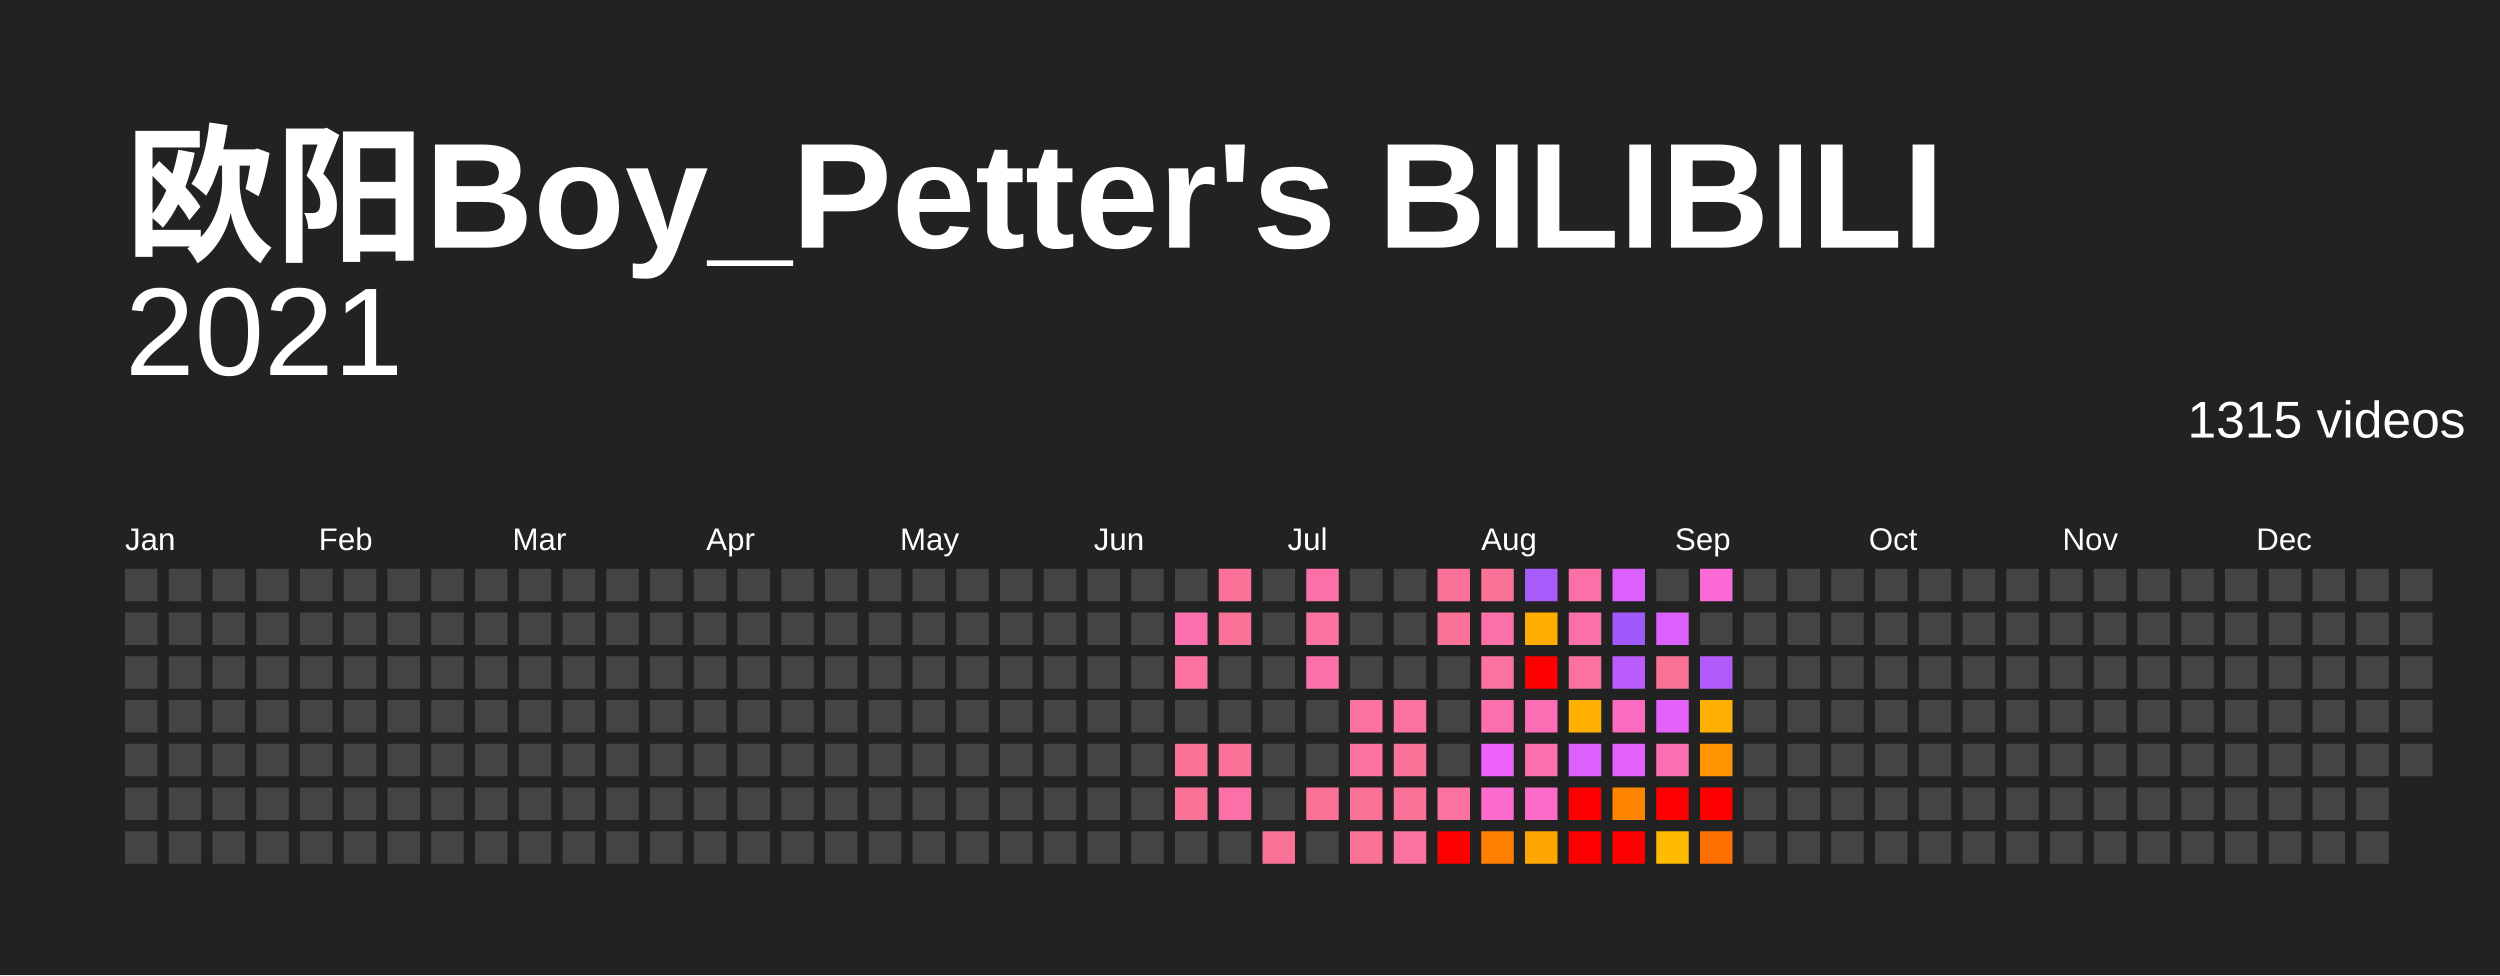
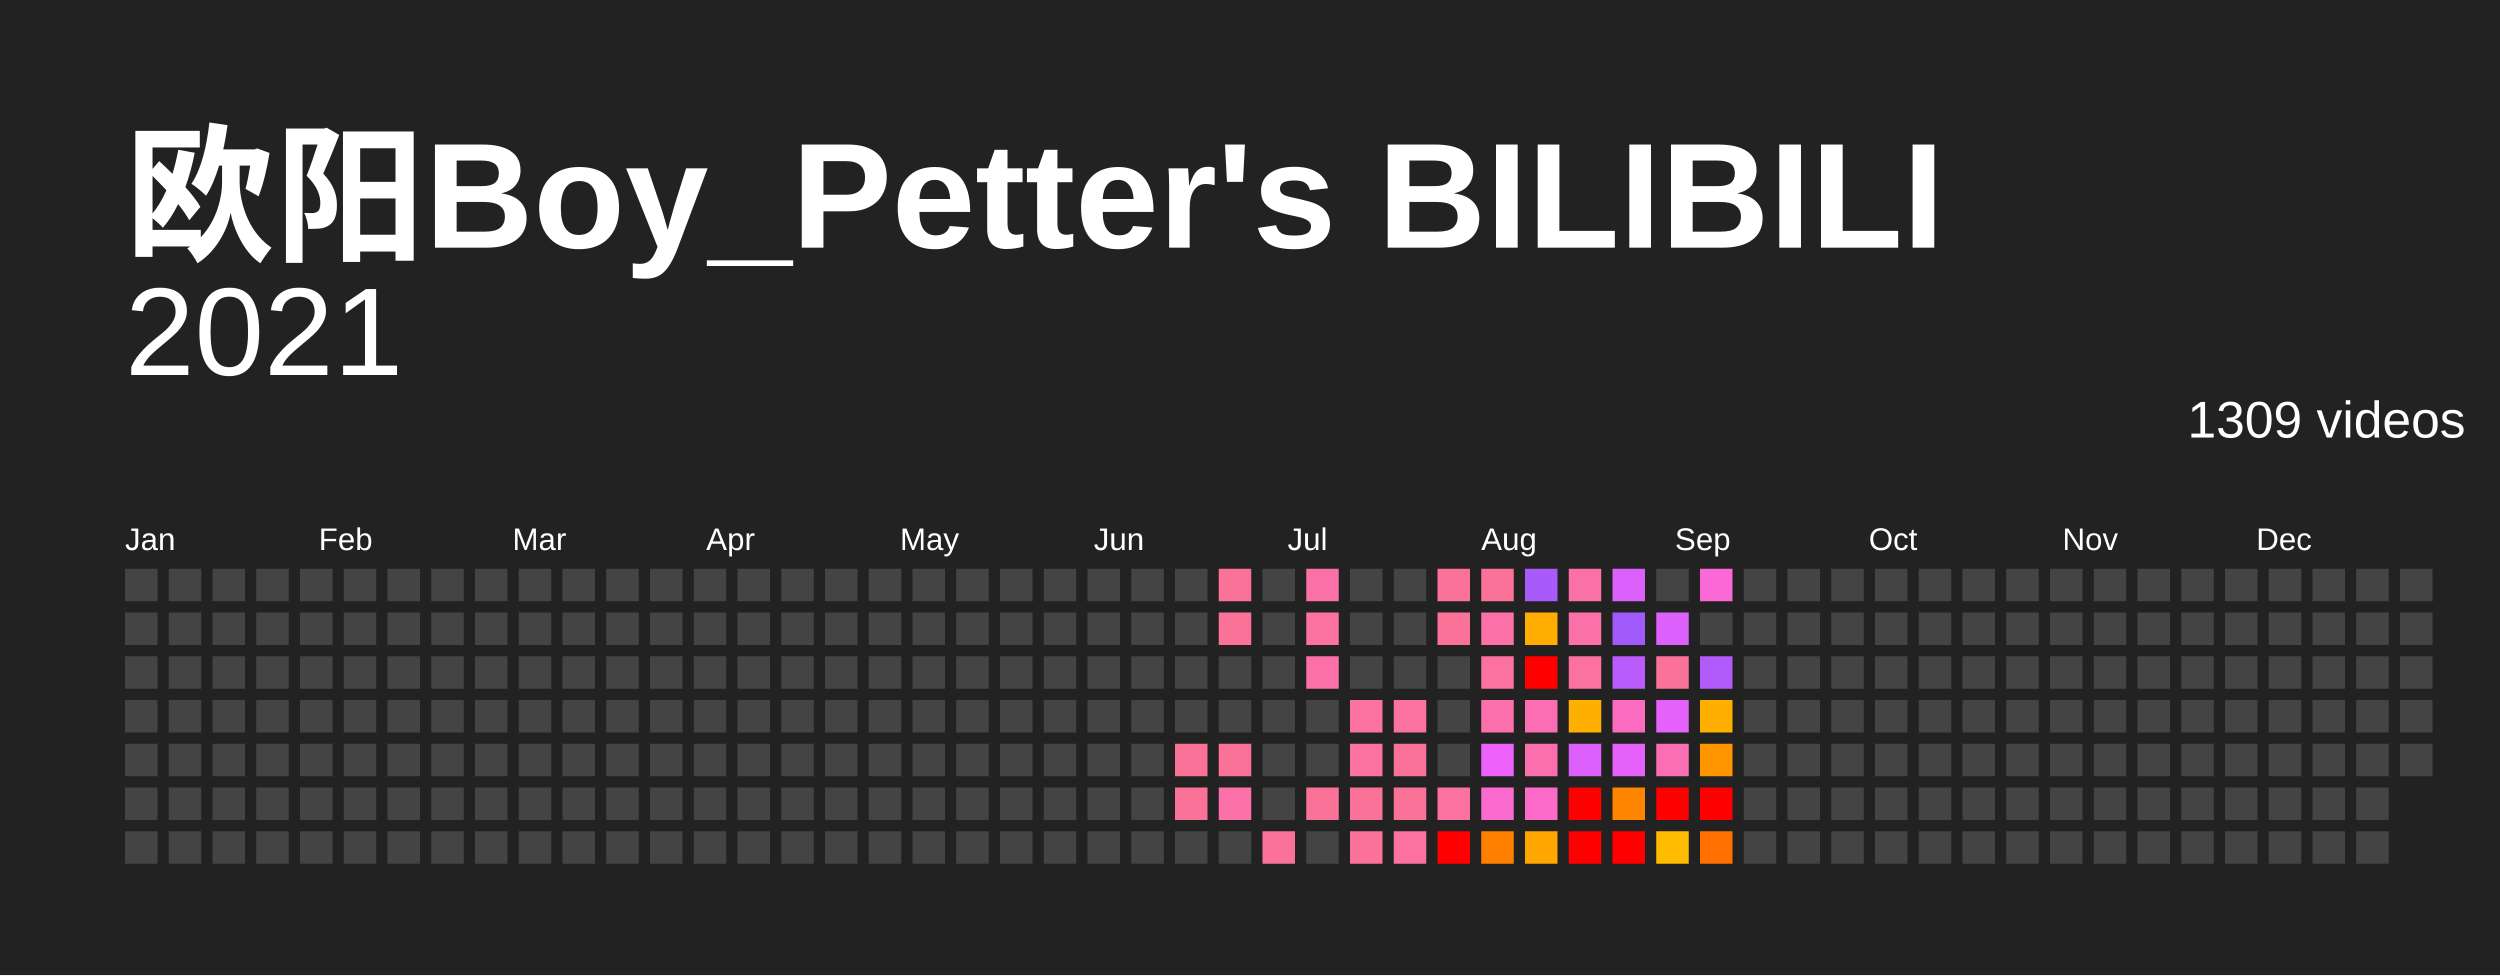
<svg xmlns="http://www.w3.org/2000/svg" baseProfile="full" height="78mm" version="1.1" viewBox="0,0,200,78" width="200mm">
  <defs />
  <rect fill="#222222" height="78" width="200" x="0" y="0" />
  <text fill="#FFFFFF" style="font-size:12px; font-family:Arial; font-weight:bold;" x="10" y="20">欧阳Boy_Petter's BILIBILI</text>
  <text alignment-baseline="hanging" fill="#FFFFFF" style="font-size:10.0px; font-family:Arial;" x="10" y="30">2021</text>
-   <text alignment-baseline="hanging" fill="#FFFFFF" style="font-size:4.125px; font-family:Arial;" x="175" y="35">1315 videos</text>
+   <text alignment-baseline="hanging" fill="#FFFFFF" style="font-size:4.125px; font-family:Arial;" x="175" y="35">1309 videos</text>
  <text fill="#FFFFFF" style="font-size:2.5px; font-family:Arial" x="10.0" y="44">Jan</text>
  <text fill="#FFFFFF" style="font-size:2.5px; font-family:Arial" x="25.5" y="44">Feb</text>
  <text fill="#FFFFFF" style="font-size:2.5px; font-family:Arial" x="41.0" y="44">Mar</text>
  <text fill="#FFFFFF" style="font-size:2.5px; font-family:Arial" x="56.5" y="44">Apr</text>
  <text fill="#FFFFFF" style="font-size:2.5px; font-family:Arial" x="72.0" y="44">May</text>
  <text fill="#FFFFFF" style="font-size:2.5px; font-family:Arial" x="87.5" y="44">Jun</text>
  <text fill="#FFFFFF" style="font-size:2.5px; font-family:Arial" x="103.0" y="44">Jul</text>
  <text fill="#FFFFFF" style="font-size:2.5px; font-family:Arial" x="118.5" y="44">Aug</text>
  <text fill="#FFFFFF" style="font-size:2.5px; font-family:Arial" x="134.0" y="44">Sep</text>
  <text fill="#FFFFFF" style="font-size:2.5px; font-family:Arial" x="149.5" y="44">Oct</text>
  <text fill="#FFFFFF" style="font-size:2.5px; font-family:Arial" x="165.0" y="44">Nov</text>
  <text fill="#FFFFFF" style="font-size:2.5px; font-family:Arial" x="180.5" y="44">Dec</text>
  <rect fill="#444444" height="2.6" width="2.6" x="10.0" y="45.5" />
  <rect fill="#444444" height="2.6" width="2.6" x="10.0" y="49.0" />
  <rect fill="#444444" height="2.6" width="2.6" x="10.0" y="52.5" />
  <rect fill="#444444" height="2.6" width="2.6" x="10.0" y="56.0" />
  <rect fill="#444444" height="2.6" width="2.6" x="10.0" y="59.5" />
  <rect fill="#444444" height="2.6" width="2.6" x="10.0" y="63.0" />
  <rect fill="#444444" height="2.6" width="2.6" x="10.0" y="66.5" />
  <rect fill="#444444" height="2.6" width="2.6" x="13.5" y="45.5" />
  <rect fill="#444444" height="2.6" width="2.6" x="13.5" y="49.0" />
  <rect fill="#444444" height="2.6" width="2.6" x="13.5" y="52.5" />
  <rect fill="#444444" height="2.6" width="2.6" x="13.5" y="56.0" />
  <rect fill="#444444" height="2.6" width="2.6" x="13.5" y="59.5" />
  <rect fill="#444444" height="2.6" width="2.6" x="13.5" y="63.0" />
  <rect fill="#444444" height="2.6" width="2.6" x="13.5" y="66.5" />
  <rect fill="#444444" height="2.6" width="2.6" x="17.0" y="45.5" />
  <rect fill="#444444" height="2.6" width="2.6" x="17.0" y="49.0" />
  <rect fill="#444444" height="2.6" width="2.6" x="17.0" y="52.5" />
  <rect fill="#444444" height="2.6" width="2.6" x="17.0" y="56.0" />
  <rect fill="#444444" height="2.6" width="2.6" x="17.0" y="59.5" />
  <rect fill="#444444" height="2.6" width="2.6" x="17.0" y="63.0" />
  <rect fill="#444444" height="2.6" width="2.6" x="17.0" y="66.5" />
  <rect fill="#444444" height="2.6" width="2.6" x="20.5" y="45.5" />
  <rect fill="#444444" height="2.6" width="2.6" x="20.5" y="49.0" />
  <rect fill="#444444" height="2.6" width="2.6" x="20.5" y="52.5" />
  <rect fill="#444444" height="2.6" width="2.6" x="20.5" y="56.0" />
  <rect fill="#444444" height="2.6" width="2.6" x="20.5" y="59.5" />
  <rect fill="#444444" height="2.6" width="2.6" x="20.5" y="63.0" />
  <rect fill="#444444" height="2.6" width="2.6" x="20.5" y="66.5" />
  <rect fill="#444444" height="2.6" width="2.6" x="24.0" y="45.5" />
  <rect fill="#444444" height="2.6" width="2.6" x="24.0" y="49.0" />
  <rect fill="#444444" height="2.6" width="2.6" x="24.0" y="52.5" />
  <rect fill="#444444" height="2.6" width="2.6" x="24.0" y="56.0" />
  <rect fill="#444444" height="2.6" width="2.6" x="24.0" y="59.5" />
  <rect fill="#444444" height="2.6" width="2.6" x="24.0" y="63.0" />
  <rect fill="#444444" height="2.6" width="2.6" x="24.0" y="66.5" />
  <rect fill="#444444" height="2.6" width="2.6" x="27.5" y="45.5" />
  <rect fill="#444444" height="2.6" width="2.6" x="27.5" y="49.0" />
  <rect fill="#444444" height="2.6" width="2.6" x="27.5" y="52.5" />
  <rect fill="#444444" height="2.6" width="2.6" x="27.5" y="56.0" />
  <rect fill="#444444" height="2.6" width="2.6" x="27.5" y="59.5" />
  <rect fill="#444444" height="2.6" width="2.6" x="27.5" y="63.0" />
  <rect fill="#444444" height="2.6" width="2.6" x="27.5" y="66.5" />
  <rect fill="#444444" height="2.6" width="2.6" x="31.0" y="45.5" />
  <rect fill="#444444" height="2.6" width="2.6" x="31.0" y="49.0" />
  <rect fill="#444444" height="2.6" width="2.6" x="31.0" y="52.5" />
  <rect fill="#444444" height="2.6" width="2.6" x="31.0" y="56.0" />
  <rect fill="#444444" height="2.6" width="2.6" x="31.0" y="59.5" />
  <rect fill="#444444" height="2.6" width="2.6" x="31.0" y="63.0" />
  <rect fill="#444444" height="2.6" width="2.6" x="31.0" y="66.5" />
  <rect fill="#444444" height="2.6" width="2.6" x="34.5" y="45.5" />
  <rect fill="#444444" height="2.6" width="2.6" x="34.5" y="49.0" />
  <rect fill="#444444" height="2.6" width="2.6" x="34.5" y="52.5" />
  <rect fill="#444444" height="2.6" width="2.6" x="34.5" y="56.0" />
  <rect fill="#444444" height="2.6" width="2.6" x="34.5" y="59.5" />
  <rect fill="#444444" height="2.6" width="2.6" x="34.5" y="63.0" />
  <rect fill="#444444" height="2.6" width="2.6" x="34.5" y="66.5" />
  <rect fill="#444444" height="2.6" width="2.6" x="38.0" y="45.5" />
  <rect fill="#444444" height="2.6" width="2.6" x="38.0" y="49.0" />
  <rect fill="#444444" height="2.6" width="2.6" x="38.0" y="52.5" />
  <rect fill="#444444" height="2.6" width="2.6" x="38.0" y="56.0" />
  <rect fill="#444444" height="2.6" width="2.6" x="38.0" y="59.5" />
  <rect fill="#444444" height="2.6" width="2.6" x="38.0" y="63.0" />
  <rect fill="#444444" height="2.6" width="2.6" x="38.0" y="66.5" />
  <rect fill="#444444" height="2.6" width="2.6" x="41.5" y="45.5" />
  <rect fill="#444444" height="2.6" width="2.6" x="41.5" y="49.0" />
  <rect fill="#444444" height="2.6" width="2.6" x="41.5" y="52.5" />
  <rect fill="#444444" height="2.6" width="2.6" x="41.5" y="56.0" />
  <rect fill="#444444" height="2.6" width="2.6" x="41.5" y="59.5" />
  <rect fill="#444444" height="2.6" width="2.6" x="41.5" y="63.0" />
  <rect fill="#444444" height="2.6" width="2.6" x="41.5" y="66.5" />
  <rect fill="#444444" height="2.6" width="2.6" x="45.0" y="45.5" />
  <rect fill="#444444" height="2.6" width="2.6" x="45.0" y="49.0" />
  <rect fill="#444444" height="2.6" width="2.6" x="45.0" y="52.5" />
  <rect fill="#444444" height="2.6" width="2.6" x="45.0" y="56.0" />
  <rect fill="#444444" height="2.6" width="2.6" x="45.0" y="59.5" />
  <rect fill="#444444" height="2.6" width="2.6" x="45.0" y="63.0" />
  <rect fill="#444444" height="2.6" width="2.6" x="45.0" y="66.5" />
  <rect fill="#444444" height="2.6" width="2.6" x="48.5" y="45.5" />
  <rect fill="#444444" height="2.6" width="2.6" x="48.5" y="49.0" />
  <rect fill="#444444" height="2.6" width="2.6" x="48.5" y="52.5" />
  <rect fill="#444444" height="2.6" width="2.6" x="48.5" y="56.0" />
  <rect fill="#444444" height="2.6" width="2.6" x="48.5" y="59.5" />
  <rect fill="#444444" height="2.6" width="2.6" x="48.5" y="63.0" />
  <rect fill="#444444" height="2.6" width="2.6" x="48.5" y="66.5" />
  <rect fill="#444444" height="2.6" width="2.6" x="52.0" y="45.5" />
  <rect fill="#444444" height="2.6" width="2.6" x="52.0" y="49.0" />
  <rect fill="#444444" height="2.6" width="2.6" x="52.0" y="52.5" />
  <rect fill="#444444" height="2.6" width="2.6" x="52.0" y="56.0" />
  <rect fill="#444444" height="2.6" width="2.6" x="52.0" y="59.5" />
  <rect fill="#444444" height="2.6" width="2.6" x="52.0" y="63.0" />
  <rect fill="#444444" height="2.6" width="2.6" x="52.0" y="66.5" />
  <rect fill="#444444" height="2.6" width="2.6" x="55.5" y="45.5" />
  <rect fill="#444444" height="2.6" width="2.6" x="55.5" y="49.0" />
  <rect fill="#444444" height="2.6" width="2.6" x="55.5" y="52.5" />
  <rect fill="#444444" height="2.6" width="2.6" x="55.5" y="56.0" />
  <rect fill="#444444" height="2.6" width="2.6" x="55.5" y="59.5" />
  <rect fill="#444444" height="2.6" width="2.6" x="55.5" y="63.0" />
  <rect fill="#444444" height="2.6" width="2.6" x="55.5" y="66.5" />
  <rect fill="#444444" height="2.6" width="2.6" x="59.0" y="45.5" />
  <rect fill="#444444" height="2.6" width="2.6" x="59.0" y="49.0" />
  <rect fill="#444444" height="2.6" width="2.6" x="59.0" y="52.5" />
  <rect fill="#444444" height="2.6" width="2.6" x="59.0" y="56.0" />
  <rect fill="#444444" height="2.6" width="2.6" x="59.0" y="59.5" />
  <rect fill="#444444" height="2.6" width="2.6" x="59.0" y="63.0" />
  <rect fill="#444444" height="2.6" width="2.6" x="59.0" y="66.5" />
  <rect fill="#444444" height="2.6" width="2.6" x="62.5" y="45.5" />
  <rect fill="#444444" height="2.6" width="2.6" x="62.5" y="49.0" />
  <rect fill="#444444" height="2.6" width="2.6" x="62.5" y="52.5" />
  <rect fill="#444444" height="2.6" width="2.6" x="62.5" y="56.0" />
  <rect fill="#444444" height="2.6" width="2.6" x="62.5" y="59.5" />
  <rect fill="#444444" height="2.6" width="2.6" x="62.5" y="63.0" />
  <rect fill="#444444" height="2.6" width="2.6" x="62.5" y="66.5" />
  <rect fill="#444444" height="2.6" width="2.6" x="66.0" y="45.5" />
  <rect fill="#444444" height="2.6" width="2.6" x="66.0" y="49.0" />
  <rect fill="#444444" height="2.6" width="2.6" x="66.0" y="52.5" />
  <rect fill="#444444" height="2.6" width="2.6" x="66.0" y="56.0" />
  <rect fill="#444444" height="2.6" width="2.6" x="66.0" y="59.5" />
  <rect fill="#444444" height="2.6" width="2.6" x="66.0" y="63.0" />
  <rect fill="#444444" height="2.6" width="2.6" x="66.0" y="66.5" />
  <rect fill="#444444" height="2.6" width="2.6" x="69.5" y="45.5" />
  <rect fill="#444444" height="2.6" width="2.6" x="69.5" y="49.0" />
  <rect fill="#444444" height="2.6" width="2.6" x="69.5" y="52.5" />
  <rect fill="#444444" height="2.6" width="2.6" x="69.5" y="56.0" />
  <rect fill="#444444" height="2.6" width="2.6" x="69.5" y="59.5" />
  <rect fill="#444444" height="2.6" width="2.6" x="69.5" y="63.0" />
  <rect fill="#444444" height="2.6" width="2.6" x="69.5" y="66.5" />
  <rect fill="#444444" height="2.6" width="2.6" x="73.0" y="45.5" />
  <rect fill="#444444" height="2.6" width="2.6" x="73.0" y="49.0" />
  <rect fill="#444444" height="2.6" width="2.6" x="73.0" y="52.5" />
  <rect fill="#444444" height="2.6" width="2.6" x="73.0" y="56.0" />
  <rect fill="#444444" height="2.6" width="2.6" x="73.0" y="59.5" />
  <rect fill="#444444" height="2.6" width="2.6" x="73.0" y="63.0" />
  <rect fill="#444444" height="2.6" width="2.6" x="73.0" y="66.5" />
  <rect fill="#444444" height="2.6" width="2.6" x="76.5" y="45.5" />
  <rect fill="#444444" height="2.6" width="2.6" x="76.5" y="49.0" />
  <rect fill="#444444" height="2.6" width="2.6" x="76.5" y="52.5" />
  <rect fill="#444444" height="2.6" width="2.6" x="76.5" y="56.0" />
  <rect fill="#444444" height="2.6" width="2.6" x="76.5" y="59.5" />
  <rect fill="#444444" height="2.6" width="2.6" x="76.5" y="63.0" />
  <rect fill="#444444" height="2.6" width="2.6" x="76.5" y="66.5" />
  <rect fill="#444444" height="2.6" width="2.6" x="80.0" y="45.5" />
  <rect fill="#444444" height="2.6" width="2.6" x="80.0" y="49.0" />
  <rect fill="#444444" height="2.6" width="2.6" x="80.0" y="52.5" />
  <rect fill="#444444" height="2.6" width="2.6" x="80.0" y="56.0" />
  <rect fill="#444444" height="2.6" width="2.6" x="80.0" y="59.5" />
  <rect fill="#444444" height="2.6" width="2.6" x="80.0" y="63.0" />
  <rect fill="#444444" height="2.6" width="2.6" x="80.0" y="66.5" />
  <rect fill="#444444" height="2.6" width="2.6" x="83.5" y="45.5" />
  <rect fill="#444444" height="2.6" width="2.6" x="83.5" y="49.0" />
  <rect fill="#444444" height="2.6" width="2.6" x="83.5" y="52.5" />
  <rect fill="#444444" height="2.6" width="2.6" x="83.5" y="56.0" />
  <rect fill="#444444" height="2.6" width="2.6" x="83.5" y="59.5" />
  <rect fill="#444444" height="2.6" width="2.6" x="83.5" y="63.0" />
  <rect fill="#444444" height="2.6" width="2.6" x="83.5" y="66.5" />
  <rect fill="#444444" height="2.6" width="2.6" x="87.0" y="45.5" />
  <rect fill="#444444" height="2.6" width="2.6" x="87.0" y="49.0" />
  <rect fill="#444444" height="2.6" width="2.6" x="87.0" y="52.5" />
  <rect fill="#444444" height="2.6" width="2.6" x="87.0" y="56.0" />
  <rect fill="#444444" height="2.6" width="2.6" x="87.0" y="59.5" />
  <rect fill="#444444" height="2.6" width="2.6" x="87.0" y="63.0" />
  <rect fill="#444444" height="2.6" width="2.6" x="87.0" y="66.5" />
  <rect fill="#444444" height="2.6" width="2.6" x="90.5" y="45.5" />
  <rect fill="#444444" height="2.6" width="2.6" x="90.5" y="49.0" />
  <rect fill="#444444" height="2.6" width="2.6" x="90.5" y="52.5" />
  <rect fill="#444444" height="2.6" width="2.6" x="90.5" y="56.0" />
  <rect fill="#444444" height="2.6" width="2.6" x="90.5" y="59.5" />
  <rect fill="#444444" height="2.6" width="2.6" x="90.5" y="63.0" />
  <rect fill="#444444" height="2.6" width="2.6" x="90.5" y="66.5" />
  <rect fill="#444444" height="2.6" width="2.6" x="94.0" y="45.5" />
-   <rect fill="#fb6fac" height="2.6" width="2.6" x="94.0" y="49.0" />
-   <rect fill="#fb719f" height="2.6" width="2.6" x="94.0" y="52.5" />
+   <rect fill="#444444" height="2.6" width="2.6" x="94.0" y="49.0" />
+   <rect fill="#444444" height="2.6" width="2.6" x="94.0" y="52.5" />
  <rect fill="#444444" height="2.6" width="2.6" x="94.0" y="56.0" />
  <rect fill="#fb7299" height="2.6" width="2.6" x="94.0" y="59.5" />
  <rect fill="#fb7299" height="2.6" width="2.6" x="94.0" y="63.0" />
  <rect fill="#444444" height="2.6" width="2.6" x="94.0" y="66.5" />
  <rect fill="#fb7299" height="2.6" width="2.6" x="97.5" y="45.5" />
  <rect fill="#fb7299" height="2.6" width="2.6" x="97.5" y="49.0" />
  <rect fill="#444444" height="2.6" width="2.6" x="97.5" y="52.5" />
  <rect fill="#444444" height="2.6" width="2.6" x="97.5" y="56.0" />
  <rect fill="#fb7299" height="2.6" width="2.6" x="97.5" y="59.5" />
  <rect fill="#fb70a6" height="2.6" width="2.6" x="97.5" y="63.0" />
  <rect fill="#444444" height="2.6" width="2.6" x="97.5" y="66.5" />
  <rect fill="#444444" height="2.6" width="2.6" x="101.0" y="45.5" />
  <rect fill="#444444" height="2.6" width="2.6" x="101.0" y="49.0" />
  <rect fill="#444444" height="2.6" width="2.6" x="101.0" y="52.5" />
  <rect fill="#444444" height="2.6" width="2.6" x="101.0" y="56.0" />
  <rect fill="#444444" height="2.6" width="2.6" x="101.0" y="59.5" />
  <rect fill="#444444" height="2.6" width="2.6" x="101.0" y="63.0" />
  <rect fill="#fb7299" height="2.6" width="2.6" x="101.0" y="66.5" />
  <rect fill="#fb70a6" height="2.6" width="2.6" x="104.5" y="45.5" />
  <rect fill="#fb719f" height="2.6" width="2.6" x="104.5" y="49.0" />
  <rect fill="#fb70a6" height="2.6" width="2.6" x="104.5" y="52.5" />
  <rect fill="#444444" height="2.6" width="2.6" x="104.5" y="56.0" />
  <rect fill="#444444" height="2.6" width="2.6" x="104.5" y="59.5" />
  <rect fill="#fb7299" height="2.6" width="2.6" x="104.5" y="63.0" />
  <rect fill="#444444" height="2.6" width="2.6" x="104.5" y="66.5" />
  <rect fill="#444444" height="2.6" width="2.6" x="108.0" y="45.5" />
  <rect fill="#444444" height="2.6" width="2.6" x="108.0" y="49.0" />
  <rect fill="#444444" height="2.6" width="2.6" x="108.0" y="52.5" />
  <rect fill="#fb719f" height="2.6" width="2.6" x="108.0" y="56.0" />
  <rect fill="#fb719f" height="2.6" width="2.6" x="108.0" y="59.5" />
  <rect fill="#fb7299" height="2.6" width="2.6" x="108.0" y="63.0" />
  <rect fill="#fb7299" height="2.6" width="2.6" x="108.0" y="66.5" />
  <rect fill="#444444" height="2.6" width="2.6" x="111.5" y="45.5" />
  <rect fill="#444444" height="2.6" width="2.6" x="111.5" y="49.0" />
  <rect fill="#444444" height="2.6" width="2.6" x="111.5" y="52.5" />
  <rect fill="#fb719f" height="2.6" width="2.6" x="111.5" y="56.0" />
  <rect fill="#fb7299" height="2.6" width="2.6" x="111.5" y="59.5" />
  <rect fill="#fb7299" height="2.6" width="2.6" x="111.5" y="63.0" />
  <rect fill="#fb719f" height="2.6" width="2.6" x="111.5" y="66.5" />
  <rect fill="#fb7299" height="2.6" width="2.6" x="115.0" y="45.5" />
  <rect fill="#fb7299" height="2.6" width="2.6" x="115.0" y="49.0" />
  <rect fill="#444444" height="2.6" width="2.6" x="115.0" y="52.5" />
  <rect fill="#444444" height="2.6" width="2.6" x="115.0" y="56.0" />
  <rect fill="#444444" height="2.6" width="2.6" x="115.0" y="59.5" />
  <rect fill="#fb719f" height="2.6" width="2.6" x="115.0" y="63.0" />
  <rect fill="red" height="2.6" width="2.6" x="115.0" y="66.5" />
  <rect fill="#fb7299" height="2.6" width="2.6" x="118.5" y="45.5" />
  <rect fill="#fb70a6" height="2.6" width="2.6" x="118.5" y="49.0" />
  <rect fill="#fb719f" height="2.6" width="2.6" x="118.5" y="52.5" />
  <rect fill="#fb6fac" height="2.6" width="2.6" x="118.5" y="56.0" />
  <rect fill="#ec62fb" height="2.6" width="2.6" x="118.5" y="59.5" />
  <rect fill="#fb6acf" height="2.6" width="2.6" x="118.5" y="63.0" />
  <rect fill="#ff7f00" height="2.6" width="2.6" x="118.5" y="66.5" />
  <rect fill="#a95afb" height="2.6" width="2.6" x="122.0" y="45.5" />
  <rect fill="#ffad00" height="2.6" width="2.6" x="122.0" y="49.0" />
  <rect fill="red" height="2.6" width="2.6" x="122.0" y="52.5" />
  <rect fill="#fb6eb3" height="2.6" width="2.6" x="122.0" y="56.0" />
  <rect fill="#fb6fac" height="2.6" width="2.6" x="122.0" y="59.5" />
  <rect fill="#fb6bc7" height="2.6" width="2.6" x="122.0" y="63.0" />
  <rect fill="#ffa600" height="2.6" width="2.6" x="122.0" y="66.5" />
  <rect fill="#fb70a6" height="2.6" width="2.6" x="125.5" y="45.5" />
  <rect fill="#fb70a6" height="2.6" width="2.6" x="125.5" y="49.0" />
  <rect fill="#fb719f" height="2.6" width="2.6" x="125.5" y="52.5" />
  <rect fill="#ffaf00" height="2.6" width="2.6" x="125.5" y="56.0" />
  <rect fill="#dc60fb" height="2.6" width="2.6" x="125.5" y="59.5" />
  <rect fill="red" height="2.6" width="2.6" x="125.5" y="63.0" />
  <rect fill="red" height="2.6" width="2.6" x="125.5" y="66.5" />
  <rect fill="#dc60fb" height="2.6" width="2.6" x="129.0" y="45.5" />
  <rect fill="#a059fb" height="2.6" width="2.6" x="129.0" y="49.0" />
  <rect fill="#ba5cfb" height="2.6" width="2.6" x="129.0" y="52.5" />
  <rect fill="#fb6cc1" height="2.6" width="2.6" x="129.0" y="56.0" />
  <rect fill="#e461fb" height="2.6" width="2.6" x="129.0" y="59.5" />
  <rect fill="#ff8400" height="2.6" width="2.6" x="129.0" y="63.0" />
  <rect fill="red" height="2.6" width="2.6" x="129.0" y="66.5" />
  <rect fill="#444444" height="2.6" width="2.6" x="132.5" y="45.5" />
  <rect fill="#dc60fb" height="2.6" width="2.6" x="132.5" y="49.0" />
  <rect fill="#fb7299" height="2.6" width="2.6" x="132.5" y="52.5" />
  <rect fill="#e461fb" height="2.6" width="2.6" x="132.5" y="56.0" />
  <rect fill="#fb6eb3" height="2.6" width="2.6" x="132.5" y="59.5" />
  <rect fill="red" height="2.6" width="2.6" x="132.5" y="63.0" />
  <rect fill="#ffbb00" height="2.6" width="2.6" x="132.5" y="66.5" />
  <rect fill="#fb69d6" height="2.6" width="2.6" x="136.0" y="45.5" />
  <rect fill="#444444" height="2.6" width="2.6" x="136.0" y="49.0" />
  <rect fill="#b25bfb" height="2.6" width="2.6" x="136.0" y="52.5" />
  <rect fill="#ffaf00" height="2.6" width="2.6" x="136.0" y="56.0" />
  <rect fill="#ff9600" height="2.6" width="2.6" x="136.0" y="59.5" />
  <rect fill="red" height="2.6" width="2.6" x="136.0" y="63.0" />
  <rect fill="#ff7000" height="2.6" width="2.6" x="136.0" y="66.5" />
  <rect fill="#444444" height="2.6" width="2.6" x="139.5" y="45.5" />
  <rect fill="#444444" height="2.6" width="2.6" x="139.5" y="49.0" />
  <rect fill="#444444" height="2.6" width="2.6" x="139.5" y="52.5" />
  <rect fill="#444444" height="2.6" width="2.6" x="139.5" y="56.0" />
  <rect fill="#444444" height="2.6" width="2.6" x="139.5" y="59.5" />
  <rect fill="#444444" height="2.6" width="2.6" x="139.5" y="63.0" />
  <rect fill="#444444" height="2.6" width="2.6" x="139.5" y="66.5" />
  <rect fill="#444444" height="2.6" width="2.6" x="143.0" y="45.5" />
  <rect fill="#444444" height="2.6" width="2.6" x="143.0" y="49.0" />
  <rect fill="#444444" height="2.6" width="2.6" x="143.0" y="52.5" />
  <rect fill="#444444" height="2.6" width="2.6" x="143.0" y="56.0" />
  <rect fill="#444444" height="2.6" width="2.6" x="143.0" y="59.5" />
  <rect fill="#444444" height="2.6" width="2.6" x="143.0" y="63.0" />
  <rect fill="#444444" height="2.6" width="2.6" x="143.0" y="66.5" />
  <rect fill="#444444" height="2.6" width="2.6" x="146.5" y="45.5" />
  <rect fill="#444444" height="2.6" width="2.6" x="146.5" y="49.0" />
  <rect fill="#444444" height="2.6" width="2.6" x="146.5" y="52.5" />
  <rect fill="#444444" height="2.6" width="2.6" x="146.5" y="56.0" />
  <rect fill="#444444" height="2.6" width="2.6" x="146.5" y="59.5" />
  <rect fill="#444444" height="2.6" width="2.6" x="146.5" y="63.0" />
  <rect fill="#444444" height="2.6" width="2.6" x="146.5" y="66.5" />
  <rect fill="#444444" height="2.6" width="2.6" x="150.0" y="45.5" />
  <rect fill="#444444" height="2.6" width="2.6" x="150.0" y="49.0" />
  <rect fill="#444444" height="2.6" width="2.6" x="150.0" y="52.5" />
  <rect fill="#444444" height="2.6" width="2.6" x="150.0" y="56.0" />
  <rect fill="#444444" height="2.6" width="2.6" x="150.0" y="59.5" />
  <rect fill="#444444" height="2.6" width="2.6" x="150.0" y="63.0" />
  <rect fill="#444444" height="2.6" width="2.6" x="150.0" y="66.5" />
  <rect fill="#444444" height="2.6" width="2.6" x="153.5" y="45.5" />
  <rect fill="#444444" height="2.6" width="2.6" x="153.5" y="49.0" />
  <rect fill="#444444" height="2.6" width="2.6" x="153.5" y="52.5" />
  <rect fill="#444444" height="2.6" width="2.6" x="153.5" y="56.0" />
  <rect fill="#444444" height="2.6" width="2.6" x="153.5" y="59.5" />
  <rect fill="#444444" height="2.6" width="2.6" x="153.5" y="63.0" />
  <rect fill="#444444" height="2.6" width="2.6" x="153.5" y="66.5" />
  <rect fill="#444444" height="2.6" width="2.6" x="157.0" y="45.5" />
  <rect fill="#444444" height="2.6" width="2.6" x="157.0" y="49.0" />
  <rect fill="#444444" height="2.6" width="2.6" x="157.0" y="52.5" />
  <rect fill="#444444" height="2.6" width="2.6" x="157.0" y="56.0" />
  <rect fill="#444444" height="2.6" width="2.6" x="157.0" y="59.5" />
  <rect fill="#444444" height="2.6" width="2.6" x="157.0" y="63.0" />
  <rect fill="#444444" height="2.6" width="2.6" x="157.0" y="66.5" />
  <rect fill="#444444" height="2.6" width="2.6" x="160.5" y="45.5" />
  <rect fill="#444444" height="2.6" width="2.6" x="160.5" y="49.0" />
  <rect fill="#444444" height="2.6" width="2.6" x="160.5" y="52.5" />
  <rect fill="#444444" height="2.6" width="2.6" x="160.5" y="56.0" />
  <rect fill="#444444" height="2.6" width="2.6" x="160.5" y="59.5" />
  <rect fill="#444444" height="2.6" width="2.6" x="160.5" y="63.0" />
  <rect fill="#444444" height="2.6" width="2.6" x="160.5" y="66.5" />
  <rect fill="#444444" height="2.6" width="2.6" x="164.0" y="45.5" />
  <rect fill="#444444" height="2.6" width="2.6" x="164.0" y="49.0" />
  <rect fill="#444444" height="2.6" width="2.6" x="164.0" y="52.5" />
  <rect fill="#444444" height="2.6" width="2.6" x="164.0" y="56.0" />
  <rect fill="#444444" height="2.6" width="2.6" x="164.0" y="59.5" />
  <rect fill="#444444" height="2.6" width="2.6" x="164.0" y="63.0" />
  <rect fill="#444444" height="2.6" width="2.6" x="164.0" y="66.5" />
  <rect fill="#444444" height="2.6" width="2.6" x="167.5" y="45.5" />
  <rect fill="#444444" height="2.6" width="2.6" x="167.5" y="49.0" />
  <rect fill="#444444" height="2.6" width="2.6" x="167.5" y="52.5" />
  <rect fill="#444444" height="2.6" width="2.6" x="167.5" y="56.0" />
  <rect fill="#444444" height="2.6" width="2.6" x="167.5" y="59.5" />
  <rect fill="#444444" height="2.6" width="2.6" x="167.5" y="63.0" />
  <rect fill="#444444" height="2.6" width="2.6" x="167.5" y="66.5" />
  <rect fill="#444444" height="2.6" width="2.6" x="171.0" y="45.5" />
  <rect fill="#444444" height="2.6" width="2.6" x="171.0" y="49.0" />
  <rect fill="#444444" height="2.6" width="2.6" x="171.0" y="52.5" />
  <rect fill="#444444" height="2.6" width="2.6" x="171.0" y="56.0" />
  <rect fill="#444444" height="2.6" width="2.6" x="171.0" y="59.5" />
  <rect fill="#444444" height="2.6" width="2.6" x="171.0" y="63.0" />
  <rect fill="#444444" height="2.6" width="2.6" x="171.0" y="66.5" />
  <rect fill="#444444" height="2.6" width="2.6" x="174.5" y="45.5" />
  <rect fill="#444444" height="2.6" width="2.6" x="174.5" y="49.0" />
  <rect fill="#444444" height="2.6" width="2.6" x="174.5" y="52.5" />
  <rect fill="#444444" height="2.6" width="2.6" x="174.5" y="56.0" />
  <rect fill="#444444" height="2.6" width="2.6" x="174.5" y="59.5" />
  <rect fill="#444444" height="2.6" width="2.6" x="174.5" y="63.0" />
  <rect fill="#444444" height="2.6" width="2.6" x="174.5" y="66.5" />
  <rect fill="#444444" height="2.6" width="2.6" x="178.0" y="45.5" />
  <rect fill="#444444" height="2.6" width="2.6" x="178.0" y="49.0" />
  <rect fill="#444444" height="2.6" width="2.6" x="178.0" y="52.5" />
  <rect fill="#444444" height="2.6" width="2.6" x="178.0" y="56.0" />
  <rect fill="#444444" height="2.6" width="2.6" x="178.0" y="59.5" />
  <rect fill="#444444" height="2.6" width="2.6" x="178.0" y="63.0" />
  <rect fill="#444444" height="2.6" width="2.6" x="178.0" y="66.5" />
  <rect fill="#444444" height="2.6" width="2.6" x="181.5" y="45.5" />
  <rect fill="#444444" height="2.6" width="2.6" x="181.5" y="49.0" />
  <rect fill="#444444" height="2.6" width="2.6" x="181.5" y="52.5" />
  <rect fill="#444444" height="2.6" width="2.6" x="181.5" y="56.0" />
  <rect fill="#444444" height="2.6" width="2.6" x="181.5" y="59.5" />
  <rect fill="#444444" height="2.6" width="2.6" x="181.5" y="63.0" />
  <rect fill="#444444" height="2.6" width="2.6" x="181.5" y="66.5" />
  <rect fill="#444444" height="2.6" width="2.6" x="185.0" y="45.5" />
  <rect fill="#444444" height="2.6" width="2.6" x="185.0" y="49.0" />
  <rect fill="#444444" height="2.6" width="2.6" x="185.0" y="52.5" />
  <rect fill="#444444" height="2.6" width="2.6" x="185.0" y="56.0" />
  <rect fill="#444444" height="2.6" width="2.6" x="185.0" y="59.5" />
  <rect fill="#444444" height="2.6" width="2.6" x="185.0" y="63.0" />
  <rect fill="#444444" height="2.6" width="2.6" x="185.0" y="66.5" />
  <rect fill="#444444" height="2.6" width="2.6" x="188.5" y="45.5" />
  <rect fill="#444444" height="2.6" width="2.6" x="188.5" y="49.0" />
  <rect fill="#444444" height="2.6" width="2.6" x="188.5" y="52.5" />
  <rect fill="#444444" height="2.6" width="2.6" x="188.5" y="56.0" />
  <rect fill="#444444" height="2.6" width="2.6" x="188.5" y="59.5" />
  <rect fill="#444444" height="2.6" width="2.6" x="188.5" y="63.0" />
  <rect fill="#444444" height="2.6" width="2.6" x="188.5" y="66.5" />
  <rect fill="#444444" height="2.6" width="2.6" x="192.0" y="45.5" />
  <rect fill="#444444" height="2.6" width="2.6" x="192.0" y="49.0" />
  <rect fill="#444444" height="2.6" width="2.6" x="192.0" y="52.5" />
  <rect fill="#444444" height="2.6" width="2.6" x="192.0" y="56.0" />
  <rect fill="#444444" height="2.6" width="2.6" x="192.0" y="59.5" />
</svg>
